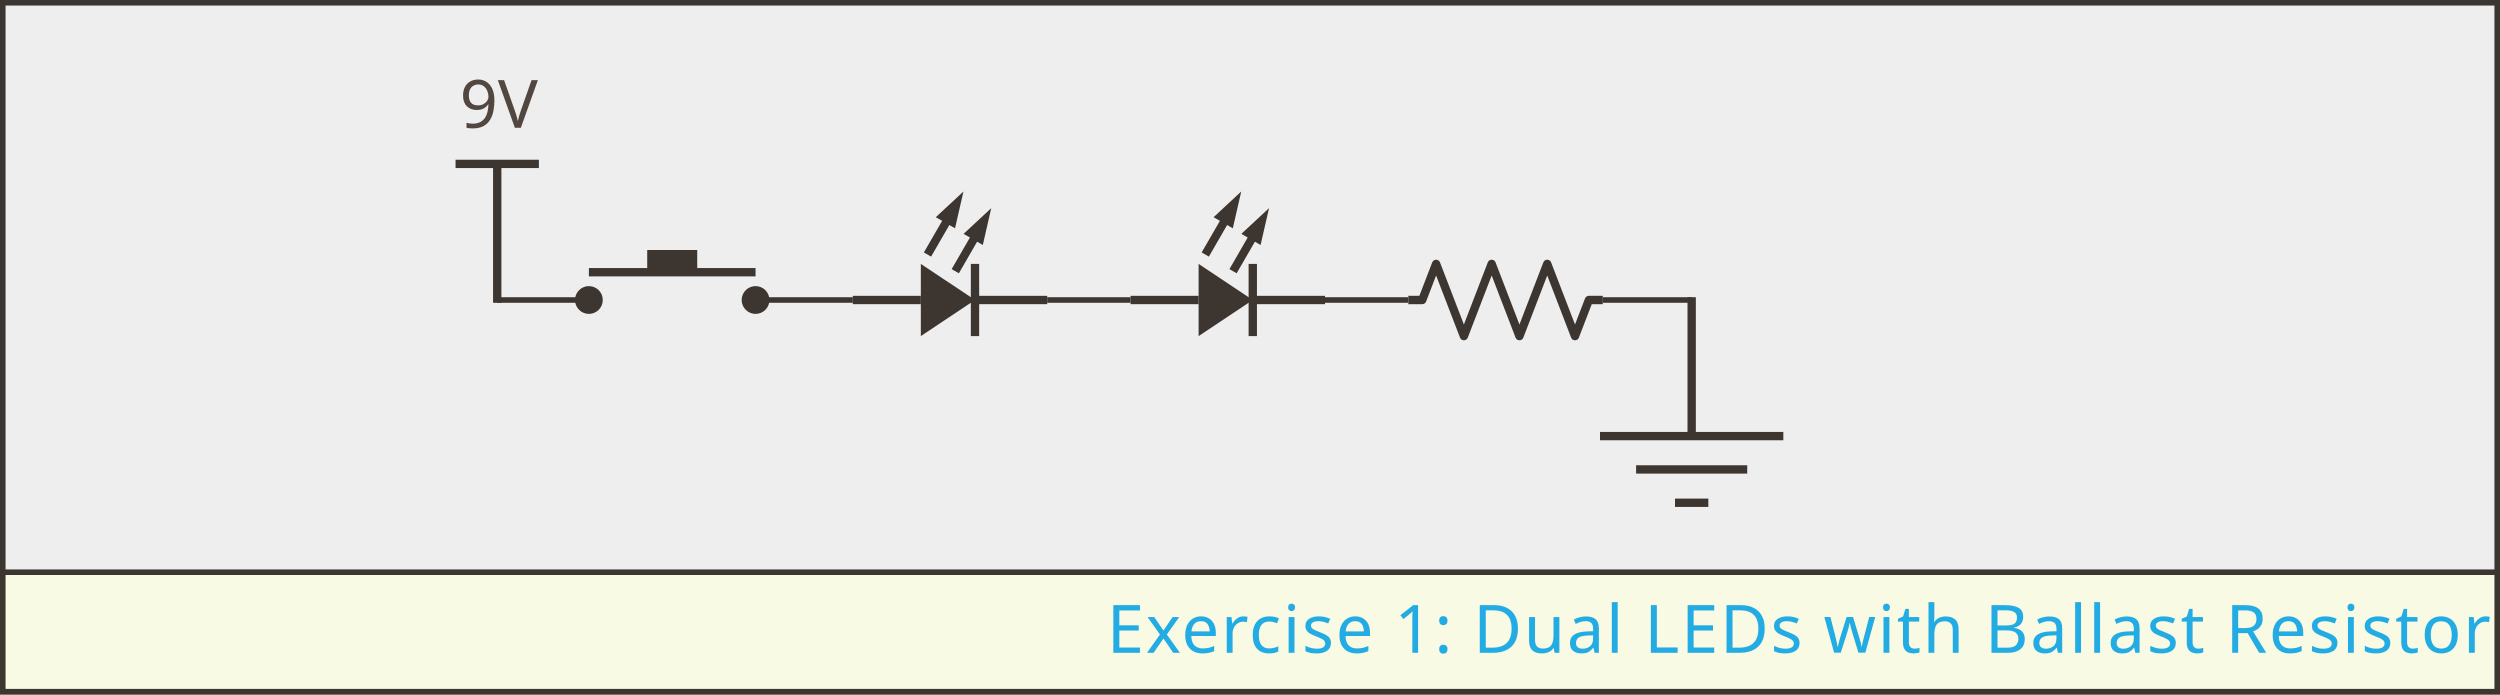
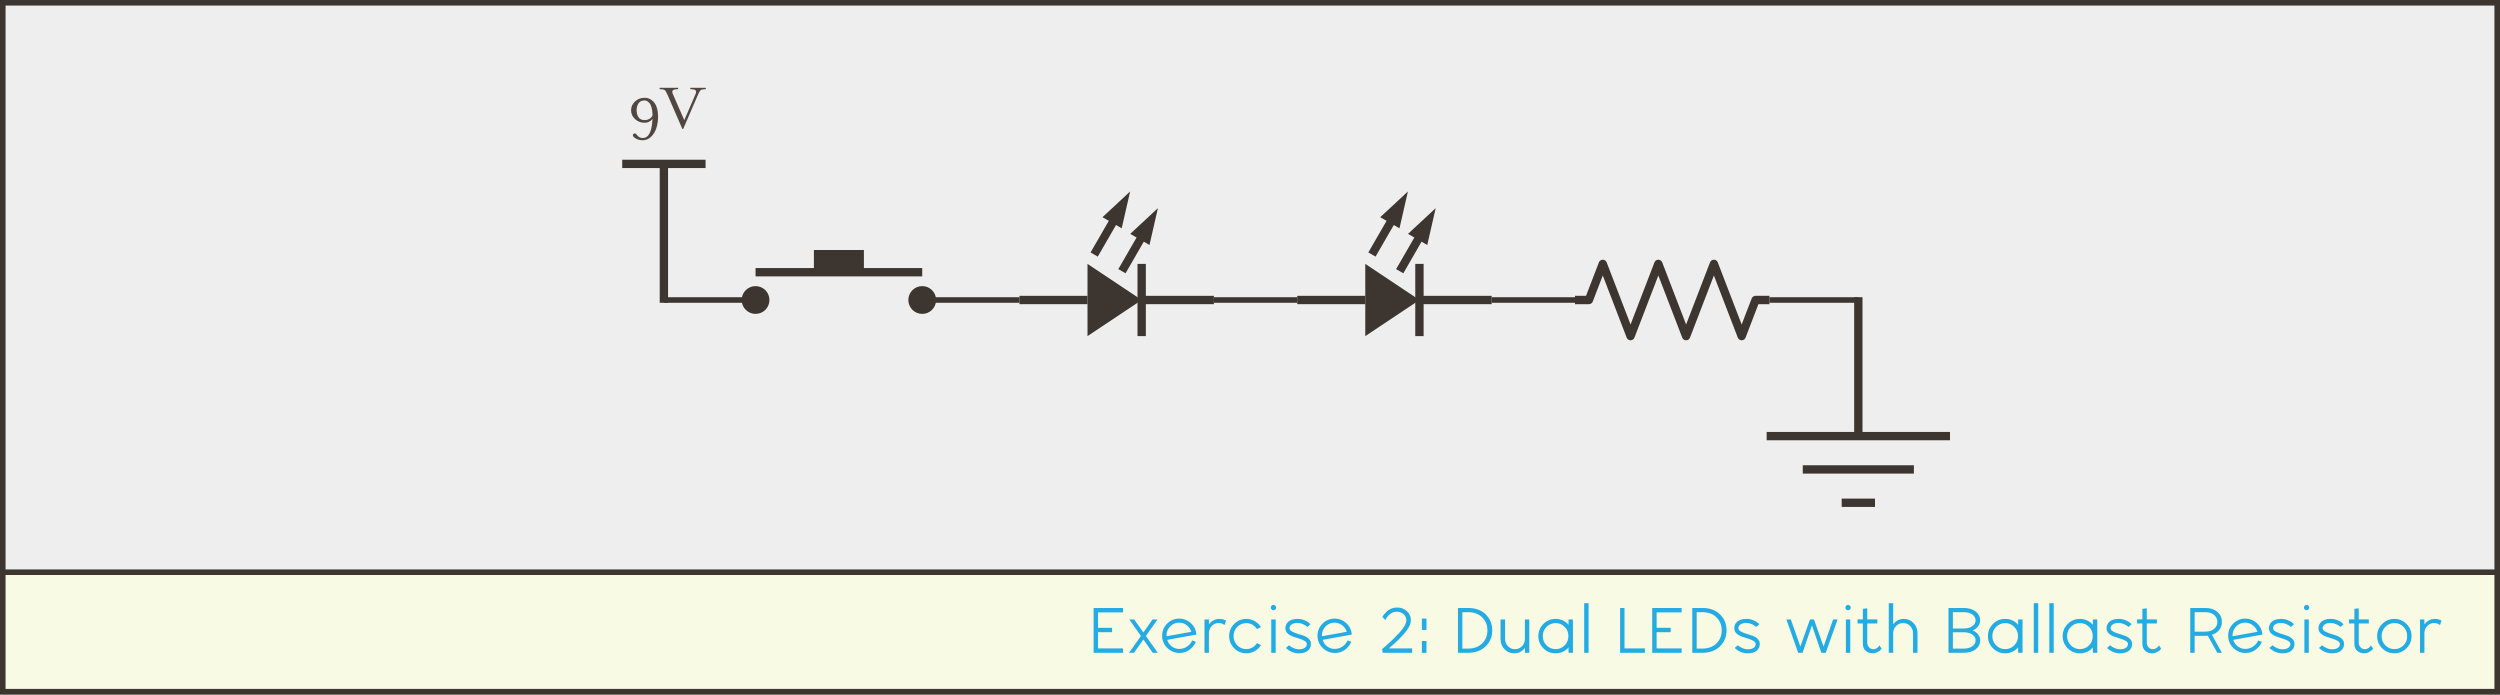
<svg xmlns="http://www.w3.org/2000/svg" width="900px" height="250px" viewBox="0 0 900 250" version="1.1">
  <g id="Lab_Circuit_Dual_LED_w_Ballast_Resistor" stroke="none" stroke-width="1" fill="none" fill-rule="evenodd">
    <g id="Illustration_Frame">
      <rect id="Rectangle" stroke="#3D3530" stroke-width="2" fill="#EEEEEE" x="1" y="1" width="898" height="248" />
      <rect id="Rectangle-Copy" stroke="#3D3530" stroke-width="2" fill="#F8FAE4" x="1" y="206" width="898" height="43" />
-       <text id="Exercise-1:-Dual-LED" font-family="Wavehaus-66Book, Wavehaus" font-size="24" font-weight="300" letter-spacing="0.667" fill="#23ABE3">
-         <tspan x="398.477" y="235">Exercise 1: Dual LEDs with Ballast Resistor</tspan>
-       </text>
+       <path d="M404.285,220.456 L395.285,220.456 L395.285,226 L400.349,226 L400.349,227.584 L395.285,227.584 L395.285,233.416 L404.285,233.416 L404.285,235 L393.701,235 L393.701,218.872 L404.285,218.872 L404.285,220.456 Z M416.784,235 L414.984,235 L411.624,230.224 L408.24,235 L406.464,235 L410.736,228.952 L406.536,223 L408.312,223 L411.624,227.68 L414.912,223 L416.712,223 L412.512,228.952 L416.784,235 Z M424.555,233.608 C425.627,233.608 426.587,233.304 427.435,232.696 C428.283,232.088 428.859,231.376 429.163,230.56 L430.507,231.04 C430.139,232.048 429.423,232.976 428.359,233.824 C427.295,234.672 426.027,235.088 424.555,235.072 C423.211,235.072 421.983,234.656 420.871,233.824 C419.759,232.992 419.003,231.928 418.603,230.632 C418.443,230.104 418.363,229.528 418.363,228.904 C418.363,227.176 418.963,225.712 420.163,224.512 C421.363,223.312 422.827,222.704 424.555,222.688 C426.123,222.704 427.491,223.232 428.659,224.272 C429.827,225.312 430.499,226.6 430.675,228.136 C430.691,228.216 430.699,228.32 430.699,228.448 L420.211,230.344 C420.483,231.304 421.027,232.092 421.843,232.708 C422.659,233.324 423.563,233.624 424.555,233.608 Z M424.411,224.152 C423.211,224.168 422.183,224.6 421.327,225.448 C420.471,226.296 420.011,227.312 419.947,228.496 C419.947,228.544 419.951,228.628 419.959,228.748 C419.967,228.868 419.971,228.968 419.971,229.048 L428.899,227.44 C428.595,226.464 428.027,225.668 427.195,225.052 C426.363,224.436 425.435,224.136 424.411,224.152 Z M439.045,222.808 C439.893,222.808 440.669,223.016 441.373,223.432 L440.821,225.016 C440.149,224.52 439.469,224.272 438.781,224.272 C437.773,224.272 436.925,224.628 436.237,225.34 C435.549,226.052 435.205,226.928 435.205,227.968 L435.205,235 L433.621,235 L433.621,223 L435.205,223 L435.205,224.776 C436.181,223.464 437.461,222.808 439.045,222.808 Z M448.688,235.192 C446.976,235.192 445.516,234.588 444.308,233.38 C443.1,232.172 442.496,230.712 442.496,229 C442.496,227.288 443.1,225.828 444.308,224.62 C445.516,223.412 446.976,222.808 448.688,222.808 C449.776,222.808 450.788,223.076 451.724,223.612 C452.66,224.148 453.4,224.864 453.944,225.76 L452.504,226.456 C452.072,225.8 451.52,225.28 450.848,224.896 C450.176,224.512 449.456,224.32 448.688,224.32 C447.392,224.32 446.3,224.772 445.412,225.676 C444.524,226.58 444.08,227.688 444.08,229 C444.08,230.312 444.524,231.42 445.412,232.324 C446.3,233.228 447.392,233.68 448.688,233.68 C449.456,233.68 450.176,233.488 450.848,233.104 C451.52,232.72 452.072,232.2 452.504,231.544 L453.944,232.24 C453.4,233.136 452.66,233.852 451.724,234.388 C450.788,234.924 449.776,235.192 448.688,235.192 Z M459.123,219.4 C458.947,219.592 458.723,219.688 458.451,219.688 C458.179,219.688 457.951,219.592 457.767,219.4 C457.583,219.208 457.491,218.984 457.491,218.728 C457.491,218.472 457.583,218.248 457.767,218.056 C457.951,217.864 458.179,217.768 458.451,217.768 C458.723,217.768 458.951,217.864 459.135,218.056 C459.319,218.248 459.411,218.472 459.411,218.728 C459.411,218.984 459.315,219.208 459.123,219.4 Z M457.659,235 L457.659,223 L459.243,223 L459.243,235 L457.659,235 Z M467.517,235.192 C466.973,235.192 466.445,235.124 465.933,234.988 C465.421,234.852 464.993,234.692 464.649,234.508 C464.305,234.324 463.997,234.136 463.725,233.944 C463.453,233.752 463.253,233.592 463.125,233.464 L462.933,233.248 L464.061,232.288 C464.173,232.4 464.329,232.536 464.529,232.696 C464.729,232.856 465.133,233.072 465.741,233.344 C466.349,233.616 466.949,233.752 467.541,233.752 C468.421,233.752 469.125,233.584 469.653,233.248 C470.181,232.912 470.445,232.44 470.445,231.832 C470.445,231.4 470.181,231.028 469.653,230.716 C469.125,230.404 468.485,230.136 467.733,229.912 C466.981,229.688 466.225,229.44 465.465,229.168 C464.705,228.896 464.061,228.512 463.533,228.016 C463.005,227.52 462.741,226.912 462.741,226.192 C462.741,225.2 463.113,224.388 463.857,223.756 C464.601,223.124 465.701,222.808 467.157,222.808 C468.021,222.808 468.837,222.968 469.605,223.288 C470.373,223.608 470.925,223.928 471.261,224.248 L471.765,224.728 L470.637,225.712 C470.525,225.6 470.369,225.464 470.169,225.304 C469.969,225.144 469.565,224.928 468.957,224.656 C468.349,224.384 467.741,224.248 467.133,224.248 C466.269,224.248 465.569,224.416 465.033,224.752 C464.497,225.088 464.229,225.56 464.229,226.168 C464.229,226.6 464.493,226.972 465.021,227.284 C465.549,227.596 466.189,227.864 466.941,228.088 C467.693,228.312 468.449,228.556 469.209,228.82 C469.969,229.084 470.613,229.468 471.141,229.972 C471.669,230.476 471.933,231.088 471.933,231.808 C471.933,232.816 471.565,233.632 470.829,234.256 C470.093,234.88 468.989,235.192 467.517,235.192 Z M480.496,233.608 C481.568,233.608 482.528,233.304 483.376,232.696 C484.224,232.088 484.8,231.376 485.104,230.56 L486.448,231.04 C486.08,232.048 485.364,232.976 484.3,233.824 C483.236,234.672 481.968,235.088 480.496,235.072 C479.152,235.072 477.924,234.656 476.812,233.824 C475.7,232.992 474.944,231.928 474.544,230.632 C474.384,230.104 474.304,229.528 474.304,228.904 C474.304,227.176 474.904,225.712 476.104,224.512 C477.304,223.312 478.768,222.704 480.496,222.688 C482.064,222.704 483.432,223.232 484.6,224.272 C485.768,225.312 486.44,226.6 486.616,228.136 C486.632,228.216 486.64,228.32 486.64,228.448 L476.152,230.344 C476.424,231.304 476.968,232.092 477.784,232.708 C478.6,233.324 479.504,233.624 480.496,233.608 Z M480.352,224.152 C479.152,224.168 478.124,224.6 477.268,225.448 C476.412,226.296 475.952,227.312 475.888,228.496 C475.888,228.544 475.892,228.628 475.9,228.748 C475.908,228.868 475.912,228.968 475.912,229.048 L484.84,227.44 C484.536,226.464 483.968,225.668 483.136,225.052 C482.304,224.436 481.376,224.136 480.352,224.152 Z M497.741,235 L497.597,233.656 C497.645,233.608 498.105,233.204 498.977,232.444 C499.849,231.684 500.621,230.98 501.293,230.332 C501.965,229.684 502.725,228.908 503.573,228.004 C504.421,227.1 505.085,226.24 505.565,225.424 C506.045,224.608 506.285,223.904 506.285,223.312 C506.285,222.448 505.953,221.716 505.289,221.116 C504.625,220.516 503.797,220.216 502.805,220.216 C501.141,220.216 499.781,221.208 498.725,223.192 L497.645,222.112 C497.789,221.84 497.977,221.552 498.209,221.248 C498.441,220.944 498.773,220.58 499.205,220.156 C499.637,219.732 500.185,219.384 500.849,219.112 C501.513,218.84 502.221,218.704 502.973,218.704 C504.413,218.704 505.597,219.156 506.525,220.06 C507.453,220.964 507.917,222.016 507.917,223.216 C507.917,223.936 507.705,224.72 507.281,225.568 C506.857,226.416 506.269,227.264 505.517,228.112 C504.765,228.96 504.089,229.68 503.489,230.272 C502.889,230.864 502.177,231.516 501.353,232.228 C500.529,232.94 500.077,233.336 499.997,233.416 L508.373,233.416 L508.373,235 L497.741,235 Z M511.872,226.768 L511.872,222.688 L513.528,222.688 L513.528,226.768 L511.872,226.768 Z M511.872,235 L511.872,230.752 L513.528,230.752 L513.528,235 L511.872,235 Z M524.869,235 L524.869,218.872 L528.517,218.872 C531.173,218.872 533.285,219.64 534.853,221.176 C536.421,222.712 537.205,224.632 537.205,226.936 C537.205,229.224 536.417,231.14 534.841,232.684 C533.265,234.228 531.157,235 528.517,235 L524.869,235 Z M526.453,233.488 L528.517,233.488 C530.629,233.488 532.317,232.868 533.581,231.628 C534.845,230.388 535.477,228.824 535.477,226.936 C535.477,225.048 534.845,223.484 533.581,222.244 C532.317,221.004 530.629,220.384 528.517,220.384 L526.453,220.384 L526.453,233.488 Z M548.96,223 L550.544,223 L550.544,235 L548.96,235 L548.96,233.224 C547.984,234.536 546.704,235.192 545.12,235.192 C543.728,235.192 542.56,234.7 541.616,233.716 C540.672,232.732 540.2,231.52 540.2,230.08 L540.2,223 L541.832,223 L541.832,230.032 C541.832,231.056 542.176,231.924 542.864,232.636 C543.552,233.348 544.392,233.704 545.384,233.704 C546.392,233.704 547.24,233.348 547.928,232.636 C548.616,231.924 548.96,231.056 548.96,230.032 L548.96,223 Z M564.675,223 L566.259,223 L566.259,235 L564.675,235 L564.675,233.056 C563.443,234.48 561.883,235.192 559.995,235.192 C558.283,235.192 556.823,234.588 555.615,233.38 C554.407,232.172 553.803,230.712 553.803,229 C553.803,227.288 554.407,225.828 555.615,224.62 C556.823,223.412 558.283,222.808 559.995,222.808 C561.899,222.808 563.459,223.52 564.675,224.944 L564.675,223 Z M560.019,233.68 C561.315,233.68 562.407,233.228 563.295,232.324 C564.183,231.42 564.627,230.312 564.627,229 C564.627,227.688 564.183,226.58 563.295,225.676 C562.407,224.772 561.315,224.32 560.019,224.32 C558.739,224.32 557.647,224.772 556.743,225.676 C555.839,226.58 555.387,227.688 555.387,229 C555.387,230.312 555.839,231.42 556.743,232.324 C557.647,233.228 558.739,233.68 560.019,233.68 Z M570.309,235 L570.309,217.144 L571.893,217.144 L571.893,235 L570.309,235 Z M584.819,233.416 L592.163,233.416 L592.163,235 L583.235,235 L583.235,218.872 L584.819,218.872 L584.819,233.416 Z M605.381,220.456 L596.381,220.456 L596.381,226 L601.445,226 L601.445,227.584 L596.381,227.584 L596.381,233.416 L605.381,233.416 L605.381,235 L594.797,235 L594.797,218.872 L605.381,218.872 L605.381,220.456 Z M609.216,235 L609.216,218.872 L612.864,218.872 C615.52,218.872 617.632,219.64 619.2,221.176 C620.768,222.712 621.552,224.632 621.552,226.936 C621.552,229.224 620.764,231.14 619.188,232.684 C617.612,234.228 615.504,235 612.864,235 L609.216,235 Z M610.8,233.488 L612.864,233.488 C614.976,233.488 616.664,232.868 617.928,231.628 C619.192,230.388 619.824,228.824 619.824,226.936 C619.824,225.048 619.192,223.484 617.928,222.244 C616.664,221.004 614.976,220.384 612.864,220.384 L610.8,220.384 L610.8,233.488 Z M629.107,235.192 C628.563,235.192 628.035,235.124 627.523,234.988 C627.011,234.852 626.583,234.692 626.239,234.508 C625.895,234.324 625.587,234.136 625.315,233.944 C625.043,233.752 624.843,233.592 624.715,233.464 L624.523,233.248 L625.651,232.288 C625.763,232.4 625.919,232.536 626.119,232.696 C626.319,232.856 626.723,233.072 627.331,233.344 C627.939,233.616 628.539,233.752 629.131,233.752 C630.011,233.752 630.715,233.584 631.243,233.248 C631.771,232.912 632.035,232.44 632.035,231.832 C632.035,231.4 631.771,231.028 631.243,230.716 C630.715,230.404 630.075,230.136 629.323,229.912 C628.571,229.688 627.815,229.44 627.055,229.168 C626.295,228.896 625.651,228.512 625.123,228.016 C624.595,227.52 624.331,226.912 624.331,226.192 C624.331,225.2 624.703,224.388 625.447,223.756 C626.191,223.124 627.291,222.808 628.747,222.808 C629.611,222.808 630.427,222.968 631.195,223.288 C631.963,223.608 632.515,223.928 632.851,224.248 L633.355,224.728 L632.227,225.712 C632.115,225.6 631.959,225.464 631.759,225.304 C631.559,225.144 631.155,224.928 630.547,224.656 C629.939,224.384 629.331,224.248 628.723,224.248 C627.859,224.248 627.159,224.416 626.623,224.752 C626.087,225.088 625.819,225.56 625.819,226.168 C625.819,226.6 626.083,226.972 626.611,227.284 C627.139,227.596 627.779,227.864 628.531,228.088 C629.283,228.312 630.039,228.556 630.799,228.82 C631.559,229.084 632.203,229.468 632.731,229.972 C633.259,230.476 633.523,231.088 633.523,231.808 C633.523,232.816 633.155,233.632 632.419,234.256 C631.683,234.88 630.579,235.192 629.107,235.192 Z M659.936,223 L661.52,223 L657.272,235 L655.688,235 L652.304,225.112 L648.92,235 L647.336,235 L643.112,223 L644.696,223 L648.128,232.768 L651.584,223 L653.024,223 L656.48,232.768 L659.936,223 Z M665.979,219.4 C665.803,219.592 665.579,219.688 665.307,219.688 C665.035,219.688 664.807,219.592 664.623,219.4 C664.439,219.208 664.347,218.984 664.347,218.728 C664.347,218.472 664.439,218.248 664.623,218.056 C664.807,217.864 665.035,217.768 665.307,217.768 C665.579,217.768 665.807,217.864 665.991,218.056 C666.175,218.248 666.267,218.472 666.267,218.728 C666.267,218.984 666.171,219.208 665.979,219.4 Z M664.515,235 L664.515,223 L666.099,223 L666.099,235 L664.515,235 Z M676.581,232.312 L677.373,233.536 C677.277,233.664 677.149,233.816 676.989,233.992 C676.829,234.168 676.469,234.412 675.909,234.724 C675.349,235.036 674.773,235.192 674.181,235.192 C673.173,235.192 672.329,234.892 671.649,234.292 C670.969,233.692 670.629,232.824 670.629,231.688 L670.629,224.44 L668.709,224.44 L668.709,222.976 L670.629,222.976 L670.629,219.184 L672.213,218.992 L672.213,222.976 L675.837,222.976 L675.837,224.44 L672.213,224.44 L672.213,231.328 C672.213,232.064 672.441,232.648 672.897,233.08 C673.353,233.512 673.877,233.728 674.469,233.728 C674.837,233.728 675.197,233.616 675.549,233.392 C675.901,233.168 676.161,232.948 676.329,232.732 C676.497,232.516 676.581,232.376 676.581,232.312 Z M685.384,222.808 C686.776,222.808 687.944,223.308 688.888,224.308 C689.832,225.308 690.304,226.528 690.304,227.968 L690.304,235 L688.696,235 L688.696,227.992 C688.696,226.952 688.352,226.076 687.664,225.364 C686.976,224.652 686.128,224.296 685.12,224.296 C684.128,224.296 683.284,224.652 682.588,225.364 C681.892,226.076 681.544,226.944 681.544,227.968 L681.544,235 L679.96,235 L679.96,217.144 L681.544,217.144 L681.544,224.776 C682.52,223.464 683.8,222.808 685.384,222.808 Z M701.453,235 L701.453,218.872 L706.925,218.872 C708.733,218.872 710.173,219.296 711.245,220.144 C712.317,220.992 712.853,222.048 712.853,223.312 C712.853,224.096 712.617,224.808 712.145,225.448 C711.673,226.088 711.013,226.584 710.165,226.936 C711.013,227.288 711.673,227.784 712.145,228.424 C712.617,229.064 712.853,229.784 712.853,230.584 C712.853,231.848 712.317,232.9 711.245,233.74 C710.173,234.58 708.733,235 706.925,235 L701.453,235 Z M703.037,226.264 L706.925,226.264 C708.221,226.264 709.261,225.984 710.045,225.424 C710.829,224.864 711.221,224.168 711.221,223.336 C711.221,222.488 710.829,221.784 710.045,221.224 C709.261,220.664 708.221,220.384 706.925,220.384 L703.037,220.384 L703.037,226.264 Z M703.037,233.488 L706.925,233.488 C708.221,233.488 709.261,233.208 710.045,232.648 C710.829,232.088 711.221,231.384 711.221,230.536 C711.221,229.704 710.829,229.008 710.045,228.448 C709.261,227.888 708.221,227.608 706.925,227.608 L703.037,227.608 L703.037,233.488 Z M726.528,223 L728.112,223 L728.112,235 L726.528,235 L726.528,233.056 C725.296,234.48 723.736,235.192 721.848,235.192 C720.136,235.192 718.676,234.588 717.468,233.38 C716.26,232.172 715.656,230.712 715.656,229 C715.656,227.288 716.26,225.828 717.468,224.62 C718.676,223.412 720.136,222.808 721.848,222.808 C723.752,222.808 725.312,223.52 726.528,224.944 L726.528,223 Z M721.872,233.68 C723.168,233.68 724.26,233.228 725.148,232.324 C726.036,231.42 726.48,230.312 726.48,229 C726.48,227.688 726.036,226.58 725.148,225.676 C724.26,224.772 723.168,224.32 721.872,224.32 C720.592,224.32 719.5,224.772 718.596,225.676 C717.692,226.58 717.24,227.688 717.24,229 C717.24,230.312 717.692,231.42 718.596,232.324 C719.5,233.228 720.592,233.68 721.872,233.68 Z M732.163,235 L732.163,217.144 L733.747,217.144 L733.747,235 L732.163,235 Z M737.749,235 L737.749,217.144 L739.333,217.144 L739.333,235 L737.749,235 Z M753.44,223 L755.024,223 L755.024,235 L753.44,235 L753.44,233.056 C752.208,234.48 750.648,235.192 748.76,235.192 C747.048,235.192 745.588,234.588 744.38,233.38 C743.172,232.172 742.568,230.712 742.568,229 C742.568,227.288 743.172,225.828 744.38,224.62 C745.588,223.412 747.048,222.808 748.76,222.808 C750.664,222.808 752.224,223.52 753.44,224.944 L753.44,223 Z M748.784,233.68 C750.08,233.68 751.172,233.228 752.06,232.324 C752.948,231.42 753.392,230.312 753.392,229 C753.392,227.688 752.948,226.58 752.06,225.676 C751.172,224.772 750.08,224.32 748.784,224.32 C747.504,224.32 746.412,224.772 745.508,225.676 C744.604,226.58 744.152,227.688 744.152,229 C744.152,230.312 744.604,231.42 745.508,232.324 C746.412,233.228 747.504,233.68 748.784,233.68 Z M763.131,235.192 C762.587,235.192 762.059,235.124 761.547,234.988 C761.035,234.852 760.607,234.692 760.263,234.508 C759.919,234.324 759.611,234.136 759.339,233.944 C759.067,233.752 758.867,233.592 758.739,233.464 L758.547,233.248 L759.675,232.288 C759.787,232.4 759.943,232.536 760.143,232.696 C760.343,232.856 760.747,233.072 761.355,233.344 C761.963,233.616 762.563,233.752 763.155,233.752 C764.035,233.752 764.739,233.584 765.267,233.248 C765.795,232.912 766.059,232.44 766.059,231.832 C766.059,231.4 765.795,231.028 765.267,230.716 C764.739,230.404 764.099,230.136 763.347,229.912 C762.595,229.688 761.839,229.44 761.079,229.168 C760.319,228.896 759.675,228.512 759.147,228.016 C758.619,227.52 758.355,226.912 758.355,226.192 C758.355,225.2 758.727,224.388 759.471,223.756 C760.215,223.124 761.315,222.808 762.771,222.808 C763.635,222.808 764.451,222.968 765.219,223.288 C765.987,223.608 766.539,223.928 766.875,224.248 L767.379,224.728 L766.251,225.712 C766.139,225.6 765.983,225.464 765.783,225.304 C765.583,225.144 765.179,224.928 764.571,224.656 C763.963,224.384 763.355,224.248 762.747,224.248 C761.883,224.248 761.183,224.416 760.647,224.752 C760.111,225.088 759.843,225.56 759.843,226.168 C759.843,226.6 760.107,226.972 760.635,227.284 C761.163,227.596 761.803,227.864 762.555,228.088 C763.307,228.312 764.063,228.556 764.823,228.82 C765.583,229.084 766.227,229.468 766.755,229.972 C767.283,230.476 767.547,231.088 767.547,231.808 C767.547,232.816 767.179,233.632 766.443,234.256 C765.707,234.88 764.603,235.192 763.131,235.192 Z M777.213,232.312 L778.005,233.536 C777.909,233.664 777.781,233.816 777.621,233.992 C777.461,234.168 777.101,234.412 776.541,234.724 C775.981,235.036 775.405,235.192 774.813,235.192 C773.805,235.192 772.961,234.892 772.281,234.292 C771.601,233.692 771.261,232.824 771.261,231.688 L771.261,224.44 L769.341,224.44 L769.341,222.976 L771.261,222.976 L771.261,219.184 L772.845,218.992 L772.845,222.976 L776.469,222.976 L776.469,224.44 L772.845,224.44 L772.845,231.328 C772.845,232.064 773.073,232.648 773.529,233.08 C773.985,233.512 774.509,233.728 775.101,233.728 C775.469,233.728 775.829,233.616 776.181,233.392 C776.533,233.168 776.793,232.948 776.961,232.732 C777.129,232.516 777.213,232.376 777.213,232.312 Z M788.483,235 L788.483,218.872 L793.955,218.872 C795.763,218.872 797.203,219.348 798.275,220.3 C799.347,221.252 799.883,222.448 799.883,223.888 C799.883,224.96 799.567,225.912 798.935,226.744 C798.303,227.576 797.419,228.168 796.283,228.52 L799.883,235 L798.227,235 L794.795,228.856 L793.811,228.904 L790.067,228.904 L790.067,235 L788.483,235 Z M790.067,227.392 L793.955,227.392 C795.251,227.392 796.291,227.06 797.075,226.396 C797.859,225.732 798.251,224.896 798.251,223.888 C798.251,222.896 797.859,222.064 797.075,221.392 C796.291,220.72 795.251,220.384 793.955,220.384 L790.067,220.384 L790.067,227.392 Z M808.325,233.608 C809.397,233.608 810.357,233.304 811.205,232.696 C812.053,232.088 812.629,231.376 812.933,230.56 L814.277,231.04 C813.909,232.048 813.193,232.976 812.129,233.824 C811.065,234.672 809.797,235.088 808.325,235.072 C806.981,235.072 805.753,234.656 804.641,233.824 C803.529,232.992 802.773,231.928 802.373,230.632 C802.213,230.104 802.133,229.528 802.133,228.904 C802.133,227.176 802.733,225.712 803.933,224.512 C805.133,223.312 806.597,222.704 808.325,222.688 C809.893,222.704 811.261,223.232 812.429,224.272 C813.597,225.312 814.269,226.6 814.445,228.136 C814.461,228.216 814.469,228.32 814.469,228.448 L803.981,230.344 C804.253,231.304 804.797,232.092 805.613,232.708 C806.429,233.324 807.333,233.624 808.325,233.608 Z M808.181,224.152 C806.981,224.168 805.953,224.6 805.097,225.448 C804.241,226.296 803.781,227.312 803.717,228.496 C803.717,228.544 803.721,228.628 803.729,228.748 C803.737,228.868 803.741,228.968 803.741,229.048 L812.669,227.44 C812.365,226.464 811.797,225.668 810.965,225.052 C810.133,224.436 809.205,224.136 808.181,224.152 Z M821.592,235.192 C821.048,235.192 820.52,235.124 820.008,234.988 C819.496,234.852 819.068,234.692 818.724,234.508 C818.38,234.324 818.072,234.136 817.8,233.944 C817.528,233.752 817.328,233.592 817.2,233.464 L817.008,233.248 L818.136,232.288 C818.248,232.4 818.404,232.536 818.604,232.696 C818.804,232.856 819.208,233.072 819.816,233.344 C820.424,233.616 821.024,233.752 821.616,233.752 C822.496,233.752 823.2,233.584 823.728,233.248 C824.256,232.912 824.52,232.44 824.52,231.832 C824.52,231.4 824.256,231.028 823.728,230.716 C823.2,230.404 822.56,230.136 821.808,229.912 C821.056,229.688 820.3,229.44 819.54,229.168 C818.78,228.896 818.136,228.512 817.608,228.016 C817.08,227.52 816.816,226.912 816.816,226.192 C816.816,225.2 817.188,224.388 817.932,223.756 C818.676,223.124 819.776,222.808 821.232,222.808 C822.096,222.808 822.912,222.968 823.68,223.288 C824.448,223.608 825,223.928 825.336,224.248 L825.84,224.728 L824.712,225.712 C824.6,225.6 824.444,225.464 824.244,225.304 C824.044,225.144 823.64,224.928 823.032,224.656 C822.424,224.384 821.816,224.248 821.208,224.248 C820.344,224.248 819.644,224.416 819.108,224.752 C818.572,225.088 818.304,225.56 818.304,226.168 C818.304,226.6 818.568,226.972 819.096,227.284 C819.624,227.596 820.264,227.864 821.016,228.088 C821.768,228.312 822.524,228.556 823.284,228.82 C824.044,229.084 824.688,229.468 825.216,229.972 C825.744,230.476 826.008,231.088 826.008,231.808 C826.008,232.816 825.64,233.632 824.904,234.256 C824.168,234.88 823.064,235.192 821.592,235.192 Z M831.043,219.4 C830.867,219.592 830.643,219.688 830.371,219.688 C830.099,219.688 829.871,219.592 829.687,219.4 C829.503,219.208 829.411,218.984 829.411,218.728 C829.411,218.472 829.503,218.248 829.687,218.056 C829.871,217.864 830.099,217.768 830.371,217.768 C830.643,217.768 830.871,217.864 831.055,218.056 C831.239,218.248 831.331,218.472 831.331,218.728 C831.331,218.984 831.235,219.208 831.043,219.4 Z M829.579,235 L829.579,223 L831.163,223 L831.163,235 L829.579,235 Z M839.437,235.192 C838.893,235.192 838.365,235.124 837.853,234.988 C837.341,234.852 836.913,234.692 836.569,234.508 C836.225,234.324 835.917,234.136 835.645,233.944 C835.373,233.752 835.173,233.592 835.045,233.464 L834.853,233.248 L835.981,232.288 C836.093,232.4 836.249,232.536 836.449,232.696 C836.649,232.856 837.053,233.072 837.661,233.344 C838.269,233.616 838.869,233.752 839.461,233.752 C840.341,233.752 841.045,233.584 841.573,233.248 C842.101,232.912 842.365,232.44 842.365,231.832 C842.365,231.4 842.101,231.028 841.573,230.716 C841.045,230.404 840.405,230.136 839.653,229.912 C838.901,229.688 838.145,229.44 837.385,229.168 C836.625,228.896 835.981,228.512 835.453,228.016 C834.925,227.52 834.661,226.912 834.661,226.192 C834.661,225.2 835.033,224.388 835.777,223.756 C836.521,223.124 837.621,222.808 839.077,222.808 C839.941,222.808 840.757,222.968 841.525,223.288 C842.293,223.608 842.845,223.928 843.181,224.248 L843.685,224.728 L842.557,225.712 C842.445,225.6 842.289,225.464 842.089,225.304 C841.889,225.144 841.485,224.928 840.877,224.656 C840.269,224.384 839.661,224.248 839.053,224.248 C838.189,224.248 837.489,224.416 836.953,224.752 C836.417,225.088 836.149,225.56 836.149,226.168 C836.149,226.6 836.413,226.972 836.941,227.284 C837.469,227.596 838.109,227.864 838.861,228.088 C839.613,228.312 840.369,228.556 841.129,228.82 C841.889,229.084 842.533,229.468 843.061,229.972 C843.589,230.476 843.853,231.088 843.853,231.808 C843.853,232.816 843.485,233.632 842.749,234.256 C842.013,234.88 840.909,235.192 839.437,235.192 Z M853.52,232.312 L854.312,233.536 C854.216,233.664 854.088,233.816 853.928,233.992 C853.768,234.168 853.408,234.412 852.848,234.724 C852.288,235.036 851.712,235.192 851.12,235.192 C850.112,235.192 849.268,234.892 848.588,234.292 C847.908,233.692 847.568,232.824 847.568,231.688 L847.568,224.44 L845.648,224.44 L845.648,222.976 L847.568,222.976 L847.568,219.184 L849.152,218.992 L849.152,222.976 L852.776,222.976 L852.776,224.44 L849.152,224.44 L849.152,231.328 C849.152,232.064 849.38,232.648 849.836,233.08 C850.292,233.512 850.816,233.728 851.408,233.728 C851.776,233.728 852.136,233.616 852.488,233.392 C852.84,233.168 853.1,232.948 853.268,232.732 C853.436,232.516 853.52,232.376 853.52,232.312 Z M866.331,233.368 C865.131,234.584 863.675,235.192 861.963,235.192 C860.251,235.192 858.791,234.588 857.583,233.38 C856.375,232.172 855.771,230.712 855.771,229 C855.771,227.288 856.375,225.828 857.583,224.62 C858.791,223.412 860.251,222.808 861.963,222.808 C863.675,222.808 865.135,223.412 866.343,224.62 C867.551,225.828 868.155,227.288 868.155,229 C868.155,230.696 867.547,232.152 866.331,233.368 Z M861.987,233.68 C863.283,233.68 864.375,233.228 865.263,232.324 C866.151,231.42 866.595,230.312 866.595,229 C866.595,227.688 866.151,226.576 865.263,225.664 C864.375,224.752 863.283,224.296 861.987,224.296 C860.707,224.296 859.619,224.752 858.723,225.664 C857.827,226.576 857.379,227.688 857.379,229 C857.379,230.312 857.827,231.42 858.723,232.324 C859.619,233.228 860.707,233.68 861.987,233.68 Z M876.621,222.808 C877.469,222.808 878.245,223.016 878.949,223.432 L878.397,225.016 C877.725,224.52 877.045,224.272 876.357,224.272 C875.349,224.272 874.501,224.628 873.813,225.34 C873.125,226.052 872.781,226.928 872.781,227.968 L872.781,235 L871.197,235 L871.197,223 L872.781,223 L872.781,224.776 C873.757,223.464 875.037,222.808 876.621,222.808 Z" id="Exercise-2:-Dual-LED-Copy" fill="#23ABE3" />
    </g>
-     <g id="Circuit" transform="translate(164, 29)">
+     <g id="Circuit" transform="translate(224, 29)">
      <g id="Pushbutton" transform="translate(43, 61)">
        <g>
          <g id="Connection" transform="translate(0, 13)" fill="#3D3530">
            <circle cx="5" cy="5" r="5" />
          </g>
          <g id="Connection" transform="translate(60, 13)" fill="#3D3530">
            <circle cx="5" cy="5" r="5" />
          </g>
          <path d="M5,8 L65,8" id="Path" stroke="#3D3530" stroke-width="3" />
          <rect id="Rectangle" fill="#3D3530" x="26" y="0" width="18" height="7" />
        </g>
      </g>
      <g id="Resistor" transform="translate(343, 66)" stroke="#3D3530" stroke-linejoin="round" stroke-width="3">
        <polyline points="0 13 5 13 10 0 20 26 30 0 40 26 50 0 60 26 65 13 70 13" />
      </g>
      <g id="Ground" transform="translate(412, 78)" stroke="#3D3530">
        <g transform="translate(33, 37.5) rotate(-90) translate(-33, -37.5) translate(-4.5, 4.5)">
          <path d="M25,33 L75,33" id="Path-2-Copy" stroke-width="3" />
          <path d="M13,13 L13,53" id="Path-4" stroke-width="3" />
          <path d="M1,27 L1,39" id="Path-4-Copy" stroke-width="3" />
          <path d="M25,0 L25,66" id="Path-3-Copy" stroke-width="3" />
        </g>
      </g>
      <g id="LED" transform="translate(243, 37)">
        <g>
          <polygon id="Path-2" fill="#3D3530" points="24.5 29 44 42 24.5 55" />
          <path d="M44,42 L70,42" id="Path-2-Copy" stroke="#3D3530" stroke-width="3" />
          <path d="M44,29 L44,55" id="Path-4-Copy" stroke="#3D3530" stroke-width="3" />
          <path d="M0,42 L24.5,42" id="Path-3" stroke="#3D3530" stroke-width="3" />
          <g id="Arrow" transform="translate(43.64711, 19.94134) rotate(-150) translate(-43.64711, -19.94134) translate(39.14711, 6.441343)">
            <polygon id="Triangle" fill="#3D3530" transform="translate(4.633975, 19.63397) scale(1, -1) translate(-4.633975, -19.63397) " points="4.634 13.134 8.634 26.134 0.634 26.134" />
            <path d="M4.5,0 L4.5,20" id="Path-3" stroke="#3D3530" stroke-width="3" />
          </g>
          <g id="Arrow" transform="translate(33.64711, 13.94134) rotate(-150) translate(-33.64711, -13.94134) translate(29.14711, 0.441343)">
            <polygon id="Triangle" fill="#3D3530" transform="translate(4.633975, 19.63397) scale(1, -1) translate(-4.633975, -19.63397) " points="4.634 13.134 8.634 26.134 0.634 26.134" />
            <path d="M4.5,1.13686838e-13 L4.5,20" id="Path-3" stroke="#3D3530" stroke-width="3" />
          </g>
        </g>
      </g>
      <g id="LED" transform="translate(143, 37)">
        <g>
          <polygon id="Path-2" fill="#3D3530" points="24.5 29 44 42 24.5 55" />
          <path d="M44,42 L70,42" id="Path-2-Copy" stroke="#3D3530" stroke-width="3" />
          <path d="M44,29 L44,55" id="Path-4-Copy" stroke="#3D3530" stroke-width="3" />
          <path d="M0,42 L24.5,42" id="Path-3" stroke="#3D3530" stroke-width="3" />
          <g id="Arrow" transform="translate(43.64711, 19.94134) rotate(-150) translate(-43.64711, -19.94134) translate(39.14711, 6.441343)">
            <polygon id="Triangle" fill="#3D3530" transform="translate(4.633975, 19.63397) scale(1, -1) translate(-4.633975, -19.63397) " points="4.634 13.134 8.634 26.134 0.634 26.134" />
            <path d="M4.5,0 L4.5,20" id="Path-3" stroke="#3D3530" stroke-width="3" />
          </g>
          <g id="Arrow" transform="translate(33.64711, 13.94134) rotate(-150) translate(-33.64711, -13.94134) translate(29.14711, 0.441343)">
            <polygon id="Triangle" fill="#3D3530" transform="translate(4.633975, 19.63397) scale(1, -1) translate(-4.633975, -19.63397) " points="4.634 13.134 8.634 26.134 0.634 26.134" />
            <path d="M4.5,1.13686838e-13 L4.5,20" id="Path-3" stroke="#3D3530" stroke-width="3" />
          </g>
        </g>
      </g>
-       <text id="9V" font-family="MrsEavesOT-Roman, Mrs Eaves OT" font-size="24" font-weight="normal" line-spacing="20" fill="#524740">
-         <tspan x="1.5" y="17">9V</tspan>
-       </text>
+       <path d="M12.908,12.968 C12.908,14.392 12.712,15.736 12.32,17 C11.928,18.264 11.3,19.328 10.436,20.192 C9.572,21.056 8.556,21.488 7.388,21.488 C6.444,21.488 5.616,21.288 4.904,20.888 C4.192,20.488 3.836,20.08 3.836,19.664 C3.836,19.472 3.908,19.316 4.052,19.196 C4.196,19.076 4.348,19.016 4.508,19.016 C4.668,19.016 4.836,19.104 5.012,19.28 C5.188,19.456 5.36,19.648 5.528,19.856 C5.696,20.064 5.944,20.256 6.272,20.432 C6.6,20.608 6.964,20.696 7.364,20.696 C9.524,20.696 10.7,18.392 10.892,13.784 C10.188,14.728 9.236,15.2 8.036,15.2 C6.708,15.2 5.568,14.76 4.616,13.88 C3.664,13 3.188,11.936 3.188,10.688 C3.188,9.456 3.664,8.4 4.616,7.52 C5.568,6.64 6.708,6.2 8.036,6.2 C8.436,6.2 8.84,6.252 9.248,6.356 C9.656,6.46 10.084,6.668 10.532,6.98 C10.98,7.292 11.376,7.688 11.72,8.168 C12.064,8.648 12.348,9.304 12.572,10.136 C12.796,10.968 12.908,11.912 12.908,12.968 Z M10.916,12.464 C10.884,11.36 10.76,10.428 10.544,9.668 C10.328,8.908 10.06,8.364 9.74,8.036 C9.42,7.708 9.124,7.48 8.852,7.352 C8.58,7.224 8.308,7.16 8.036,7.16 C7.06,7.16 6.34,7.504 5.876,8.192 C5.412,8.88 5.18,9.72 5.18,10.712 C5.18,11.704 5.412,12.54 5.876,13.22 C6.34,13.9 7.06,14.24 8.036,14.24 C8.724,14.24 9.34,14.068 9.884,13.724 C10.428,13.38 10.772,12.96 10.916,12.464 Z M30.092,3.104 C29.148,3.104 28.536,3.22 28.256,3.452 C27.976,3.684 27.636,4.264 27.236,5.192 L21.956,17.408 L21.644,17.408 L16.34,5.192 C15.94,4.264 15.6,3.684 15.32,3.452 C15.04,3.22 14.428,3.104 13.484,3.104 L13.484,2.6 L20.132,2.6 L20.132,3.104 C19.14,3.104 18.504,3.244 18.224,3.524 C17.944,3.804 17.956,4.272 18.26,4.928 L22.34,14.264 L26.372,4.928 C26.676,4.272 26.688,3.804 26.408,3.524 C26.128,3.244 25.492,3.104 24.5,3.104 L24.5,2.6 L30.092,2.6 L30.092,3.104 Z" id="9V-Copy" fill="#524740" />
      <g id="DC_Rail" transform="translate(0, 29)" stroke="#3D3530">
        <g transform="translate(15, 25.5) rotate(-90) translate(-15, -25.5) translate(-10.5, 10.5)">
          <path d="M-5.32907052e-15,15 L50,15" id="Path-2-Copy" stroke-width="3" />
          <path d="M50,-4.26325641e-14 L50,30" id="Path-4" stroke-width="3" />
        </g>
      </g>
      <g id="Wiring" transform="translate(15, 78)" stroke="#3D3530" stroke-width="2">
        <path d="M398,1 L430,1" id="Path" />
        <path d="M298,1 L328,1" id="Path-2" />
        <path d="M198,1 L228,1" id="Path-2-Copy" />
        <path d="M93,1 L128,1" id="Path-3" />
        <path d="M0,1 L33,1" id="Path-4" />
      </g>
    </g>
  </g>
</svg>
